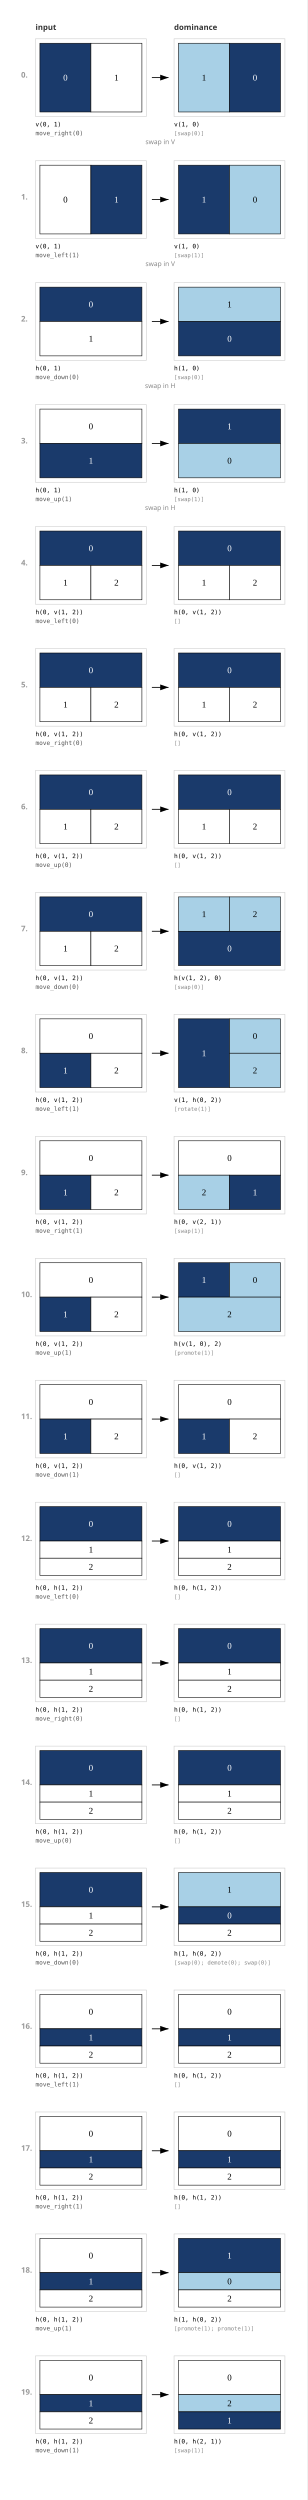
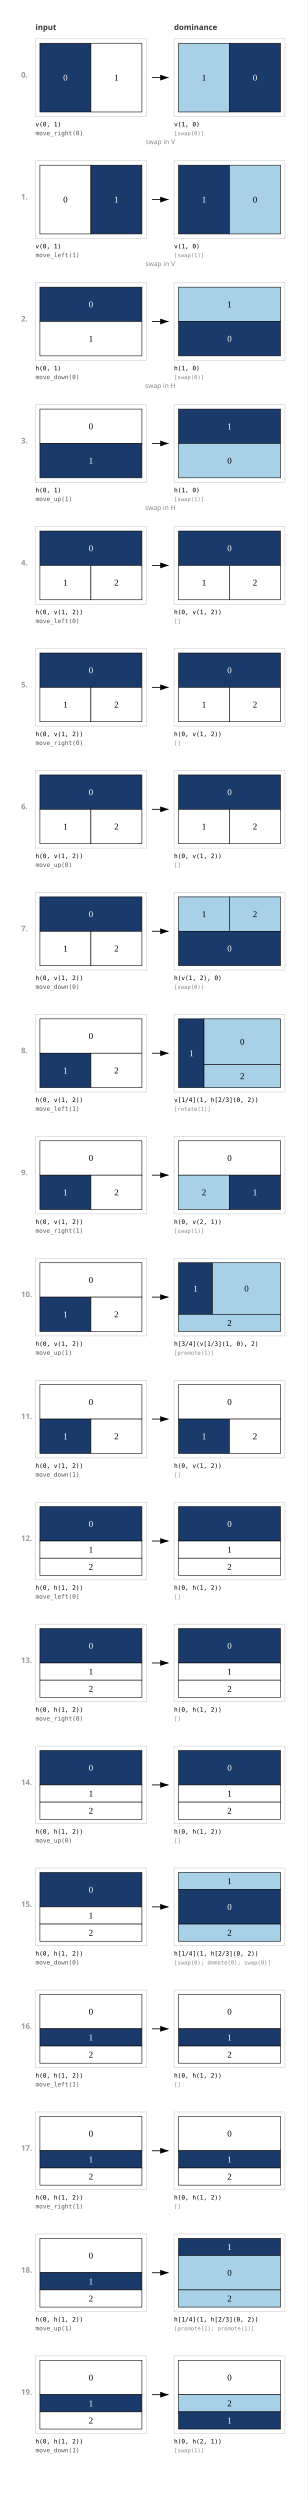
<svg xmlns="http://www.w3.org/2000/svg" width="554" height="4510">
  <rect width="554" height="4510" fill="white" />
  <defs>
    <marker id="arrow" markerWidth="10" markerHeight="7" refX="10" refY="3.5" orient="auto">
      <polygon points="0 0, 10 3.5, 0 7" fill="black" />
    </marker>
  </defs>
  <text x="64" y="54" font-size="14" font-weight="bold" font-family="sans-serif" fill="#333">input</text>
  <text x="314" y="54" font-size="14" font-weight="bold" font-family="sans-serif" fill="#333">dominance</text>
  <text x="38" y="140" font-size="14" font-weight="bold" font-family="sans-serif" fill="#999">0.</text>
  <rect x="64" y="70" width="200" height="140" fill="none" stroke="#ccc" stroke-width="1" />
  <rect x="72" y="78" width="92" height="124" fill="#1a3a6b" stroke="black" stroke-width="1" />
  <text x="118" y="140" text-anchor="middle" dominant-baseline="central" font-size="16" fill="white">0</text>
  <rect x="164" y="78" width="92" height="124" fill="white" stroke="black" stroke-width="1" />
  <text x="210" y="140" text-anchor="middle" dominant-baseline="central" font-size="16" fill="black">1</text>
  <line x1="274" y1="140" x2="304" y2="140" stroke="black" stroke-width="1.5" marker-end="url(#arrow)" />
  <rect x="314" y="70" width="200" height="140" fill="none" stroke="#ccc" stroke-width="1" />
  <rect x="322" y="78" width="92" height="124" fill="#a8d0e6" stroke="black" stroke-width="1" />
  <text x="368" y="140" text-anchor="middle" dominant-baseline="central" font-size="16" fill="black">1</text>
  <rect x="414" y="78" width="92" height="124" fill="#1a3a6b" stroke="black" stroke-width="1" />
  <text x="460" y="140" text-anchor="middle" dominant-baseline="central" font-size="16" fill="white">0</text>
  <text x="64" y="228" font-size="11" font-family="monospace">v(0, 1)</text>
  <text x="314" y="228" font-size="11" font-family="monospace">v(1, 0)</text>
  <text x="64" y="244" font-size="11" font-family="monospace" fill="#555">move_right(0)</text>
  <text x="314" y="244" font-size="10" font-family="monospace" fill="#888">[swap(0)]</text>
  <text x="289" y="260" text-anchor="middle" font-size="12" font-family="sans-serif" fill="#888">swap in V</text>
  <text x="38" y="360" font-size="14" font-weight="bold" font-family="sans-serif" fill="#999">1.</text>
  <rect x="64" y="290" width="200" height="140" fill="none" stroke="#ccc" stroke-width="1" />
  <rect x="72" y="298" width="92" height="124" fill="white" stroke="black" stroke-width="1" />
  <text x="118" y="360" text-anchor="middle" dominant-baseline="central" font-size="16" fill="black">0</text>
  <rect x="164" y="298" width="92" height="124" fill="#1a3a6b" stroke="black" stroke-width="1" />
  <text x="210" y="360" text-anchor="middle" dominant-baseline="central" font-size="16" fill="white">1</text>
  <line x1="274" y1="360" x2="304" y2="360" stroke="black" stroke-width="1.5" marker-end="url(#arrow)" />
  <rect x="314" y="290" width="200" height="140" fill="none" stroke="#ccc" stroke-width="1" />
  <rect x="322" y="298" width="92" height="124" fill="#1a3a6b" stroke="black" stroke-width="1" />
  <text x="368" y="360" text-anchor="middle" dominant-baseline="central" font-size="16" fill="white">1</text>
  <rect x="414" y="298" width="92" height="124" fill="#a8d0e6" stroke="black" stroke-width="1" />
  <text x="460" y="360" text-anchor="middle" dominant-baseline="central" font-size="16" fill="black">0</text>
  <text x="64" y="448" font-size="11" font-family="monospace">v(0, 1)</text>
  <text x="314" y="448" font-size="11" font-family="monospace">v(1, 0)</text>
  <text x="64" y="464" font-size="11" font-family="monospace" fill="#555">move_left(1)</text>
  <text x="314" y="464" font-size="10" font-family="monospace" fill="#888">[swap(1)]</text>
  <text x="289" y="480" text-anchor="middle" font-size="12" font-family="sans-serif" fill="#888">swap in V</text>
  <text x="38" y="580" font-size="14" font-weight="bold" font-family="sans-serif" fill="#999">2.</text>
  <rect x="64" y="510" width="200" height="140" fill="none" stroke="#ccc" stroke-width="1" />
  <rect x="72" y="518" width="184" height="62" fill="#1a3a6b" stroke="black" stroke-width="1" />
  <text x="164" y="549" text-anchor="middle" dominant-baseline="central" font-size="16" fill="white">0</text>
  <rect x="72" y="580" width="184" height="62" fill="white" stroke="black" stroke-width="1" />
  <text x="164" y="611" text-anchor="middle" dominant-baseline="central" font-size="16" fill="black">1</text>
  <line x1="274" y1="580" x2="304" y2="580" stroke="black" stroke-width="1.5" marker-end="url(#arrow)" />
  <rect x="314" y="510" width="200" height="140" fill="none" stroke="#ccc" stroke-width="1" />
  <rect x="322" y="518" width="184" height="62" fill="#a8d0e6" stroke="black" stroke-width="1" />
  <text x="414" y="549" text-anchor="middle" dominant-baseline="central" font-size="16" fill="black">1</text>
  <rect x="322" y="580" width="184" height="62" fill="#1a3a6b" stroke="black" stroke-width="1" />
  <text x="414" y="611" text-anchor="middle" dominant-baseline="central" font-size="16" fill="white">0</text>
  <text x="64" y="668" font-size="11" font-family="monospace">h(0, 1)</text>
  <text x="314" y="668" font-size="11" font-family="monospace">h(1, 0)</text>
  <text x="64" y="684" font-size="11" font-family="monospace" fill="#555">move_down(0)</text>
  <text x="314" y="684" font-size="10" font-family="monospace" fill="#888">[swap(0)]</text>
  <text x="289" y="700" text-anchor="middle" font-size="12" font-family="sans-serif" fill="#888">swap in H</text>
  <text x="38" y="800" font-size="14" font-weight="bold" font-family="sans-serif" fill="#999">3.</text>
  <rect x="64" y="730" width="200" height="140" fill="none" stroke="#ccc" stroke-width="1" />
  <rect x="72" y="738" width="184" height="62" fill="white" stroke="black" stroke-width="1" />
  <text x="164" y="769" text-anchor="middle" dominant-baseline="central" font-size="16" fill="black">0</text>
  <rect x="72" y="800" width="184" height="62" fill="#1a3a6b" stroke="black" stroke-width="1" />
  <text x="164" y="831" text-anchor="middle" dominant-baseline="central" font-size="16" fill="white">1</text>
  <line x1="274" y1="800" x2="304" y2="800" stroke="black" stroke-width="1.5" marker-end="url(#arrow)" />
  <rect x="314" y="730" width="200" height="140" fill="none" stroke="#ccc" stroke-width="1" />
  <rect x="322" y="738" width="184" height="62" fill="#1a3a6b" stroke="black" stroke-width="1" />
  <text x="414" y="769" text-anchor="middle" dominant-baseline="central" font-size="16" fill="white">1</text>
  <rect x="322" y="800" width="184" height="62" fill="#a8d0e6" stroke="black" stroke-width="1" />
  <text x="414" y="831" text-anchor="middle" dominant-baseline="central" font-size="16" fill="black">0</text>
  <text x="64" y="888" font-size="11" font-family="monospace">h(0, 1)</text>
  <text x="314" y="888" font-size="11" font-family="monospace">h(1, 0)</text>
  <text x="64" y="904" font-size="11" font-family="monospace" fill="#555">move_up(1)</text>
  <text x="314" y="904" font-size="10" font-family="monospace" fill="#888">[swap(1)]</text>
  <text x="289" y="920" text-anchor="middle" font-size="12" font-family="sans-serif" fill="#888">swap in H</text>
  <text x="38" y="1020" font-size="14" font-weight="bold" font-family="sans-serif" fill="#999">4.</text>
  <rect x="64" y="950" width="200" height="140" fill="none" stroke="#ccc" stroke-width="1" />
  <rect x="72" y="958" width="184" height="62" fill="#1a3a6b" stroke="black" stroke-width="1" />
  <text x="164" y="989" text-anchor="middle" dominant-baseline="central" font-size="16" fill="white">0</text>
  <rect x="72" y="1020" width="92" height="62" fill="white" stroke="black" stroke-width="1" />
  <text x="118" y="1051" text-anchor="middle" dominant-baseline="central" font-size="16" fill="black">1</text>
  <rect x="164" y="1020" width="92" height="62" fill="white" stroke="black" stroke-width="1" />
  <text x="210" y="1051" text-anchor="middle" dominant-baseline="central" font-size="16" fill="black">2</text>
  <line x1="274" y1="1020" x2="304" y2="1020" stroke="black" stroke-width="1.5" marker-end="url(#arrow)" />
  <rect x="314" y="950" width="200" height="140" fill="none" stroke="#ccc" stroke-width="1" />
  <rect x="322" y="958" width="184" height="62" fill="#1a3a6b" stroke="black" stroke-width="1" />
  <text x="414" y="989" text-anchor="middle" dominant-baseline="central" font-size="16" fill="white">0</text>
  <rect x="322" y="1020" width="92" height="62" fill="white" stroke="black" stroke-width="1" />
  <text x="368" y="1051" text-anchor="middle" dominant-baseline="central" font-size="16" fill="black">1</text>
  <rect x="414" y="1020" width="92" height="62" fill="white" stroke="black" stroke-width="1" />
  <text x="460" y="1051" text-anchor="middle" dominant-baseline="central" font-size="16" fill="black">2</text>
  <text x="64" y="1108" font-size="11" font-family="monospace">h(0, v(1, 2))</text>
  <text x="314" y="1108" font-size="11" font-family="monospace">h(0, v(1, 2))</text>
  <text x="64" y="1124" font-size="11" font-family="monospace" fill="#555">move_left(0)</text>
  <text x="314" y="1124" font-size="10" font-family="monospace" fill="#888">[]</text>
  <text x="38" y="1240" font-size="14" font-weight="bold" font-family="sans-serif" fill="#999">5.</text>
  <rect x="64" y="1170" width="200" height="140" fill="none" stroke="#ccc" stroke-width="1" />
  <rect x="72" y="1178" width="184" height="62" fill="#1a3a6b" stroke="black" stroke-width="1" />
  <text x="164" y="1209" text-anchor="middle" dominant-baseline="central" font-size="16" fill="white">0</text>
  <rect x="72" y="1240" width="92" height="62" fill="white" stroke="black" stroke-width="1" />
  <text x="118" y="1271" text-anchor="middle" dominant-baseline="central" font-size="16" fill="black">1</text>
  <rect x="164" y="1240" width="92" height="62" fill="white" stroke="black" stroke-width="1" />
  <text x="210" y="1271" text-anchor="middle" dominant-baseline="central" font-size="16" fill="black">2</text>
  <line x1="274" y1="1240" x2="304" y2="1240" stroke="black" stroke-width="1.5" marker-end="url(#arrow)" />
  <rect x="314" y="1170" width="200" height="140" fill="none" stroke="#ccc" stroke-width="1" />
  <rect x="322" y="1178" width="184" height="62" fill="#1a3a6b" stroke="black" stroke-width="1" />
  <text x="414" y="1209" text-anchor="middle" dominant-baseline="central" font-size="16" fill="white">0</text>
  <rect x="322" y="1240" width="92" height="62" fill="white" stroke="black" stroke-width="1" />
  <text x="368" y="1271" text-anchor="middle" dominant-baseline="central" font-size="16" fill="black">1</text>
  <rect x="414" y="1240" width="92" height="62" fill="white" stroke="black" stroke-width="1" />
  <text x="460" y="1271" text-anchor="middle" dominant-baseline="central" font-size="16" fill="black">2</text>
  <text x="64" y="1328" font-size="11" font-family="monospace">h(0, v(1, 2))</text>
  <text x="314" y="1328" font-size="11" font-family="monospace">h(0, v(1, 2))</text>
  <text x="64" y="1344" font-size="11" font-family="monospace" fill="#555">move_right(0)</text>
  <text x="314" y="1344" font-size="10" font-family="monospace" fill="#888">[]</text>
  <text x="38" y="1460" font-size="14" font-weight="bold" font-family="sans-serif" fill="#999">6.</text>
  <rect x="64" y="1390" width="200" height="140" fill="none" stroke="#ccc" stroke-width="1" />
  <rect x="72" y="1398" width="184" height="62" fill="#1a3a6b" stroke="black" stroke-width="1" />
  <text x="164" y="1429" text-anchor="middle" dominant-baseline="central" font-size="16" fill="white">0</text>
  <rect x="72" y="1460" width="92" height="62" fill="white" stroke="black" stroke-width="1" />
  <text x="118" y="1491" text-anchor="middle" dominant-baseline="central" font-size="16" fill="black">1</text>
  <rect x="164" y="1460" width="92" height="62" fill="white" stroke="black" stroke-width="1" />
  <text x="210" y="1491" text-anchor="middle" dominant-baseline="central" font-size="16" fill="black">2</text>
  <line x1="274" y1="1460" x2="304" y2="1460" stroke="black" stroke-width="1.5" marker-end="url(#arrow)" />
  <rect x="314" y="1390" width="200" height="140" fill="none" stroke="#ccc" stroke-width="1" />
  <rect x="322" y="1398" width="184" height="62" fill="#1a3a6b" stroke="black" stroke-width="1" />
  <text x="414" y="1429" text-anchor="middle" dominant-baseline="central" font-size="16" fill="white">0</text>
  <rect x="322" y="1460" width="92" height="62" fill="white" stroke="black" stroke-width="1" />
  <text x="368" y="1491" text-anchor="middle" dominant-baseline="central" font-size="16" fill="black">1</text>
  <rect x="414" y="1460" width="92" height="62" fill="white" stroke="black" stroke-width="1" />
  <text x="460" y="1491" text-anchor="middle" dominant-baseline="central" font-size="16" fill="black">2</text>
  <text x="64" y="1548" font-size="11" font-family="monospace">h(0, v(1, 2))</text>
  <text x="314" y="1548" font-size="11" font-family="monospace">h(0, v(1, 2))</text>
  <text x="64" y="1564" font-size="11" font-family="monospace" fill="#555">move_up(0)</text>
  <text x="314" y="1564" font-size="10" font-family="monospace" fill="#888">[]</text>
  <text x="38" y="1680" font-size="14" font-weight="bold" font-family="sans-serif" fill="#999">7.</text>
  <rect x="64" y="1610" width="200" height="140" fill="none" stroke="#ccc" stroke-width="1" />
  <rect x="72" y="1618" width="184" height="62" fill="#1a3a6b" stroke="black" stroke-width="1" />
  <text x="164" y="1649" text-anchor="middle" dominant-baseline="central" font-size="16" fill="white">0</text>
  <rect x="72" y="1680" width="92" height="62" fill="white" stroke="black" stroke-width="1" />
  <text x="118" y="1711" text-anchor="middle" dominant-baseline="central" font-size="16" fill="black">1</text>
  <rect x="164" y="1680" width="92" height="62" fill="white" stroke="black" stroke-width="1" />
  <text x="210" y="1711" text-anchor="middle" dominant-baseline="central" font-size="16" fill="black">2</text>
  <line x1="274" y1="1680" x2="304" y2="1680" stroke="black" stroke-width="1.5" marker-end="url(#arrow)" />
  <rect x="314" y="1610" width="200" height="140" fill="none" stroke="#ccc" stroke-width="1" />
  <rect x="322" y="1618" width="92" height="62" fill="#a8d0e6" stroke="black" stroke-width="1" />
  <text x="368" y="1649" text-anchor="middle" dominant-baseline="central" font-size="16" fill="black">1</text>
  <rect x="414" y="1618" width="92" height="62" fill="#a8d0e6" stroke="black" stroke-width="1" />
  <text x="460" y="1649" text-anchor="middle" dominant-baseline="central" font-size="16" fill="black">2</text>
  <rect x="322" y="1680" width="184" height="62" fill="#1a3a6b" stroke="black" stroke-width="1" />
  <text x="414" y="1711" text-anchor="middle" dominant-baseline="central" font-size="16" fill="white">0</text>
  <text x="64" y="1768" font-size="11" font-family="monospace">h(0, v(1, 2))</text>
  <text x="314" y="1768" font-size="11" font-family="monospace">h(v(1, 2), 0)</text>
  <text x="64" y="1784" font-size="11" font-family="monospace" fill="#555">move_down(0)</text>
  <text x="314" y="1784" font-size="10" font-family="monospace" fill="#888">[swap(0)]</text>
  <text x="38" y="1900" font-size="14" font-weight="bold" font-family="sans-serif" fill="#999">8.</text>
  <rect x="64" y="1830" width="200" height="140" fill="none" stroke="#ccc" stroke-width="1" />
  <rect x="72" y="1838" width="184" height="62" fill="white" stroke="black" stroke-width="1" />
  <text x="164" y="1869" text-anchor="middle" dominant-baseline="central" font-size="16" fill="black">0</text>
  <rect x="72" y="1900" width="92" height="62" fill="#1a3a6b" stroke="black" stroke-width="1" />
  <text x="118" y="1931" text-anchor="middle" dominant-baseline="central" font-size="16" fill="white">1</text>
  <rect x="164" y="1900" width="92" height="62" fill="white" stroke="black" stroke-width="1" />
  <text x="210" y="1931" text-anchor="middle" dominant-baseline="central" font-size="16" fill="black">2</text>
  <line x1="274" y1="1900" x2="304" y2="1900" stroke="black" stroke-width="1.5" marker-end="url(#arrow)" />
  <rect x="314" y="1830" width="200" height="140" fill="none" stroke="#ccc" stroke-width="1" />
-   <rect x="322" y="1838" width="92" height="124" fill="#1a3a6b" stroke="black" stroke-width="1" />
-   <text x="368" y="1900" text-anchor="middle" dominant-baseline="central" font-size="16" fill="white">1</text>
-   <rect x="414" y="1838" width="92" height="62" fill="#a8d0e6" stroke="black" stroke-width="1" />
-   <text x="460" y="1869" text-anchor="middle" dominant-baseline="central" font-size="16" fill="black">0</text>
-   <rect x="414" y="1900" width="92" height="62" fill="#a8d0e6" stroke="black" stroke-width="1" />
-   <text x="460" y="1931" text-anchor="middle" dominant-baseline="central" font-size="16" fill="black">2</text>
+   <rect x="322" y="1838" width="46" height="124" fill="#1a3a6b" stroke="black" stroke-width="1" />
+   <text x="345" y="1900" text-anchor="middle" dominant-baseline="central" font-size="16" fill="white">1</text>
+   <rect x="368" y="1838" width="138" height="82.667" fill="#a8d0e6" stroke="black" stroke-width="1" />
+   <text x="437" y="1879.33" text-anchor="middle" dominant-baseline="central" font-size="16" fill="black">0</text>
+   <rect x="368" y="1920.67" width="138" height="41.333" fill="#a8d0e6" stroke="black" stroke-width="1" />
+   <text x="437" y="1941.33" text-anchor="middle" dominant-baseline="central" font-size="16" fill="black">2</text>
  <text x="64" y="1988" font-size="11" font-family="monospace">h(0, v(1, 2))</text>
-   <text x="314" y="1988" font-size="11" font-family="monospace">v(1, h(0, 2))</text>
+   <text x="314" y="1988" font-size="11" font-family="monospace">v[1/4](1, h[2/3](0, 2))</text>
  <text x="64" y="2004" font-size="11" font-family="monospace" fill="#555">move_left(1)</text>
  <text x="314" y="2004" font-size="10" font-family="monospace" fill="#888">[rotate(1)]</text>
  <text x="38" y="2120" font-size="14" font-weight="bold" font-family="sans-serif" fill="#999">9.</text>
  <rect x="64" y="2050" width="200" height="140" fill="none" stroke="#ccc" stroke-width="1" />
  <rect x="72" y="2058" width="184" height="62" fill="white" stroke="black" stroke-width="1" />
  <text x="164" y="2089" text-anchor="middle" dominant-baseline="central" font-size="16" fill="black">0</text>
  <rect x="72" y="2120" width="92" height="62" fill="#1a3a6b" stroke="black" stroke-width="1" />
  <text x="118" y="2151" text-anchor="middle" dominant-baseline="central" font-size="16" fill="white">1</text>
  <rect x="164" y="2120" width="92" height="62" fill="white" stroke="black" stroke-width="1" />
  <text x="210" y="2151" text-anchor="middle" dominant-baseline="central" font-size="16" fill="black">2</text>
  <line x1="274" y1="2120" x2="304" y2="2120" stroke="black" stroke-width="1.5" marker-end="url(#arrow)" />
  <rect x="314" y="2050" width="200" height="140" fill="none" stroke="#ccc" stroke-width="1" />
  <rect x="322" y="2058" width="184" height="62" fill="white" stroke="black" stroke-width="1" />
  <text x="414" y="2089" text-anchor="middle" dominant-baseline="central" font-size="16" fill="black">0</text>
  <rect x="322" y="2120" width="92" height="62" fill="#a8d0e6" stroke="black" stroke-width="1" />
  <text x="368" y="2151" text-anchor="middle" dominant-baseline="central" font-size="16" fill="black">2</text>
  <rect x="414" y="2120" width="92" height="62" fill="#1a3a6b" stroke="black" stroke-width="1" />
  <text x="460" y="2151" text-anchor="middle" dominant-baseline="central" font-size="16" fill="white">1</text>
  <text x="64" y="2208" font-size="11" font-family="monospace">h(0, v(1, 2))</text>
  <text x="314" y="2208" font-size="11" font-family="monospace">h(0, v(2, 1))</text>
  <text x="64" y="2224" font-size="11" font-family="monospace" fill="#555">move_right(1)</text>
  <text x="314" y="2224" font-size="10" font-family="monospace" fill="#888">[swap(1)]</text>
  <text x="38" y="2340" font-size="14" font-weight="bold" font-family="sans-serif" fill="#999">10.</text>
  <rect x="64" y="2270" width="200" height="140" fill="none" stroke="#ccc" stroke-width="1" />
  <rect x="72" y="2278" width="184" height="62" fill="white" stroke="black" stroke-width="1" />
  <text x="164" y="2309" text-anchor="middle" dominant-baseline="central" font-size="16" fill="black">0</text>
  <rect x="72" y="2340" width="92" height="62" fill="#1a3a6b" stroke="black" stroke-width="1" />
  <text x="118" y="2371" text-anchor="middle" dominant-baseline="central" font-size="16" fill="white">1</text>
  <rect x="164" y="2340" width="92" height="62" fill="white" stroke="black" stroke-width="1" />
  <text x="210" y="2371" text-anchor="middle" dominant-baseline="central" font-size="16" fill="black">2</text>
  <line x1="274" y1="2340" x2="304" y2="2340" stroke="black" stroke-width="1.5" marker-end="url(#arrow)" />
  <rect x="314" y="2270" width="200" height="140" fill="none" stroke="#ccc" stroke-width="1" />
-   <rect x="322" y="2278" width="92" height="62" fill="#1a3a6b" stroke="black" stroke-width="1" />
-   <text x="368" y="2309" text-anchor="middle" dominant-baseline="central" font-size="16" fill="white">1</text>
-   <rect x="414" y="2278" width="92" height="62" fill="#a8d0e6" stroke="black" stroke-width="1" />
-   <text x="460" y="2309" text-anchor="middle" dominant-baseline="central" font-size="16" fill="black">0</text>
-   <rect x="322" y="2340" width="184" height="62" fill="#a8d0e6" stroke="black" stroke-width="1" />
-   <text x="414" y="2371" text-anchor="middle" dominant-baseline="central" font-size="16" fill="black">2</text>
+   <rect x="322" y="2278" width="61.333" height="93" fill="#1a3a6b" stroke="black" stroke-width="1" />
+   <text x="352.667" y="2324.5" text-anchor="middle" dominant-baseline="central" font-size="16" fill="white">1</text>
+   <rect x="383.333" y="2278" width="122.667" height="93" fill="#a8d0e6" stroke="black" stroke-width="1" />
+   <text x="444.667" y="2324.5" text-anchor="middle" dominant-baseline="central" font-size="16" fill="black">0</text>
+   <rect x="322" y="2371" width="184" height="31" fill="#a8d0e6" stroke="black" stroke-width="1" />
+   <text x="414" y="2386.5" text-anchor="middle" dominant-baseline="central" font-size="16" fill="black">2</text>
  <text x="64" y="2428" font-size="11" font-family="monospace">h(0, v(1, 2))</text>
-   <text x="314" y="2428" font-size="11" font-family="monospace">h(v(1, 0), 2)</text>
+   <text x="314" y="2428" font-size="11" font-family="monospace">h[3/4](v[1/3](1, 0), 2)</text>
  <text x="64" y="2444" font-size="11" font-family="monospace" fill="#555">move_up(1)</text>
  <text x="314" y="2444" font-size="10" font-family="monospace" fill="#888">[promote(1)]</text>
  <text x="38" y="2560" font-size="14" font-weight="bold" font-family="sans-serif" fill="#999">11.</text>
  <rect x="64" y="2490" width="200" height="140" fill="none" stroke="#ccc" stroke-width="1" />
  <rect x="72" y="2498" width="184" height="62" fill="white" stroke="black" stroke-width="1" />
  <text x="164" y="2529" text-anchor="middle" dominant-baseline="central" font-size="16" fill="black">0</text>
  <rect x="72" y="2560" width="92" height="62" fill="#1a3a6b" stroke="black" stroke-width="1" />
  <text x="118" y="2591" text-anchor="middle" dominant-baseline="central" font-size="16" fill="white">1</text>
  <rect x="164" y="2560" width="92" height="62" fill="white" stroke="black" stroke-width="1" />
  <text x="210" y="2591" text-anchor="middle" dominant-baseline="central" font-size="16" fill="black">2</text>
  <line x1="274" y1="2560" x2="304" y2="2560" stroke="black" stroke-width="1.5" marker-end="url(#arrow)" />
  <rect x="314" y="2490" width="200" height="140" fill="none" stroke="#ccc" stroke-width="1" />
  <rect x="322" y="2498" width="184" height="62" fill="white" stroke="black" stroke-width="1" />
  <text x="414" y="2529" text-anchor="middle" dominant-baseline="central" font-size="16" fill="black">0</text>
  <rect x="322" y="2560" width="92" height="62" fill="#1a3a6b" stroke="black" stroke-width="1" />
  <text x="368" y="2591" text-anchor="middle" dominant-baseline="central" font-size="16" fill="white">1</text>
  <rect x="414" y="2560" width="92" height="62" fill="white" stroke="black" stroke-width="1" />
  <text x="460" y="2591" text-anchor="middle" dominant-baseline="central" font-size="16" fill="black">2</text>
  <text x="64" y="2648" font-size="11" font-family="monospace">h(0, v(1, 2))</text>
  <text x="314" y="2648" font-size="11" font-family="monospace">h(0, v(1, 2))</text>
  <text x="64" y="2664" font-size="11" font-family="monospace" fill="#555">move_down(1)</text>
  <text x="314" y="2664" font-size="10" font-family="monospace" fill="#888">[]</text>
  <text x="38" y="2780" font-size="14" font-weight="bold" font-family="sans-serif" fill="#999">12.</text>
  <rect x="64" y="2710" width="200" height="140" fill="none" stroke="#ccc" stroke-width="1" />
  <rect x="72" y="2718" width="184" height="62" fill="#1a3a6b" stroke="black" stroke-width="1" />
  <text x="164" y="2749" text-anchor="middle" dominant-baseline="central" font-size="16" fill="white">0</text>
  <rect x="72" y="2780" width="184" height="31" fill="white" stroke="black" stroke-width="1" />
  <text x="164" y="2795.5" text-anchor="middle" dominant-baseline="central" font-size="16" fill="black">1</text>
  <rect x="72" y="2811" width="184" height="31" fill="white" stroke="black" stroke-width="1" />
  <text x="164" y="2826.5" text-anchor="middle" dominant-baseline="central" font-size="16" fill="black">2</text>
  <line x1="274" y1="2780" x2="304" y2="2780" stroke="black" stroke-width="1.5" marker-end="url(#arrow)" />
  <rect x="314" y="2710" width="200" height="140" fill="none" stroke="#ccc" stroke-width="1" />
  <rect x="322" y="2718" width="184" height="62" fill="#1a3a6b" stroke="black" stroke-width="1" />
  <text x="414" y="2749" text-anchor="middle" dominant-baseline="central" font-size="16" fill="white">0</text>
  <rect x="322" y="2780" width="184" height="31" fill="white" stroke="black" stroke-width="1" />
  <text x="414" y="2795.5" text-anchor="middle" dominant-baseline="central" font-size="16" fill="black">1</text>
  <rect x="322" y="2811" width="184" height="31" fill="white" stroke="black" stroke-width="1" />
  <text x="414" y="2826.5" text-anchor="middle" dominant-baseline="central" font-size="16" fill="black">2</text>
  <text x="64" y="2868" font-size="11" font-family="monospace">h(0, h(1, 2))</text>
  <text x="314" y="2868" font-size="11" font-family="monospace">h(0, h(1, 2))</text>
  <text x="64" y="2884" font-size="11" font-family="monospace" fill="#555">move_left(0)</text>
  <text x="314" y="2884" font-size="10" font-family="monospace" fill="#888">[]</text>
  <text x="38" y="3000" font-size="14" font-weight="bold" font-family="sans-serif" fill="#999">13.</text>
  <rect x="64" y="2930" width="200" height="140" fill="none" stroke="#ccc" stroke-width="1" />
  <rect x="72" y="2938" width="184" height="62" fill="#1a3a6b" stroke="black" stroke-width="1" />
  <text x="164" y="2969" text-anchor="middle" dominant-baseline="central" font-size="16" fill="white">0</text>
  <rect x="72" y="3000" width="184" height="31" fill="white" stroke="black" stroke-width="1" />
  <text x="164" y="3015.5" text-anchor="middle" dominant-baseline="central" font-size="16" fill="black">1</text>
  <rect x="72" y="3031" width="184" height="31" fill="white" stroke="black" stroke-width="1" />
  <text x="164" y="3046.5" text-anchor="middle" dominant-baseline="central" font-size="16" fill="black">2</text>
  <line x1="274" y1="3000" x2="304" y2="3000" stroke="black" stroke-width="1.5" marker-end="url(#arrow)" />
  <rect x="314" y="2930" width="200" height="140" fill="none" stroke="#ccc" stroke-width="1" />
  <rect x="322" y="2938" width="184" height="62" fill="#1a3a6b" stroke="black" stroke-width="1" />
  <text x="414" y="2969" text-anchor="middle" dominant-baseline="central" font-size="16" fill="white">0</text>
  <rect x="322" y="3000" width="184" height="31" fill="white" stroke="black" stroke-width="1" />
  <text x="414" y="3015.5" text-anchor="middle" dominant-baseline="central" font-size="16" fill="black">1</text>
  <rect x="322" y="3031" width="184" height="31" fill="white" stroke="black" stroke-width="1" />
  <text x="414" y="3046.5" text-anchor="middle" dominant-baseline="central" font-size="16" fill="black">2</text>
  <text x="64" y="3088" font-size="11" font-family="monospace">h(0, h(1, 2))</text>
  <text x="314" y="3088" font-size="11" font-family="monospace">h(0, h(1, 2))</text>
  <text x="64" y="3104" font-size="11" font-family="monospace" fill="#555">move_right(0)</text>
  <text x="314" y="3104" font-size="10" font-family="monospace" fill="#888">[]</text>
  <text x="38" y="3220" font-size="14" font-weight="bold" font-family="sans-serif" fill="#999">14.</text>
  <rect x="64" y="3150" width="200" height="140" fill="none" stroke="#ccc" stroke-width="1" />
  <rect x="72" y="3158" width="184" height="62" fill="#1a3a6b" stroke="black" stroke-width="1" />
  <text x="164" y="3189" text-anchor="middle" dominant-baseline="central" font-size="16" fill="white">0</text>
  <rect x="72" y="3220" width="184" height="31" fill="white" stroke="black" stroke-width="1" />
  <text x="164" y="3235.5" text-anchor="middle" dominant-baseline="central" font-size="16" fill="black">1</text>
  <rect x="72" y="3251" width="184" height="31" fill="white" stroke="black" stroke-width="1" />
  <text x="164" y="3266.5" text-anchor="middle" dominant-baseline="central" font-size="16" fill="black">2</text>
  <line x1="274" y1="3220" x2="304" y2="3220" stroke="black" stroke-width="1.5" marker-end="url(#arrow)" />
  <rect x="314" y="3150" width="200" height="140" fill="none" stroke="#ccc" stroke-width="1" />
  <rect x="322" y="3158" width="184" height="62" fill="#1a3a6b" stroke="black" stroke-width="1" />
  <text x="414" y="3189" text-anchor="middle" dominant-baseline="central" font-size="16" fill="white">0</text>
  <rect x="322" y="3220" width="184" height="31" fill="white" stroke="black" stroke-width="1" />
  <text x="414" y="3235.5" text-anchor="middle" dominant-baseline="central" font-size="16" fill="black">1</text>
  <rect x="322" y="3251" width="184" height="31" fill="white" stroke="black" stroke-width="1" />
  <text x="414" y="3266.5" text-anchor="middle" dominant-baseline="central" font-size="16" fill="black">2</text>
  <text x="64" y="3308" font-size="11" font-family="monospace">h(0, h(1, 2))</text>
  <text x="314" y="3308" font-size="11" font-family="monospace">h(0, h(1, 2))</text>
  <text x="64" y="3324" font-size="11" font-family="monospace" fill="#555">move_up(0)</text>
  <text x="314" y="3324" font-size="10" font-family="monospace" fill="#888">[]</text>
  <text x="38" y="3440" font-size="14" font-weight="bold" font-family="sans-serif" fill="#999">15.</text>
  <rect x="64" y="3370" width="200" height="140" fill="none" stroke="#ccc" stroke-width="1" />
  <rect x="72" y="3378" width="184" height="62" fill="#1a3a6b" stroke="black" stroke-width="1" />
  <text x="164" y="3409" text-anchor="middle" dominant-baseline="central" font-size="16" fill="white">0</text>
  <rect x="72" y="3440" width="184" height="31" fill="white" stroke="black" stroke-width="1" />
  <text x="164" y="3455.5" text-anchor="middle" dominant-baseline="central" font-size="16" fill="black">1</text>
  <rect x="72" y="3471" width="184" height="31" fill="white" stroke="black" stroke-width="1" />
  <text x="164" y="3486.5" text-anchor="middle" dominant-baseline="central" font-size="16" fill="black">2</text>
  <line x1="274" y1="3440" x2="304" y2="3440" stroke="black" stroke-width="1.5" marker-end="url(#arrow)" />
  <rect x="314" y="3370" width="200" height="140" fill="none" stroke="#ccc" stroke-width="1" />
-   <rect x="322" y="3378" width="184" height="62" fill="#a8d0e6" stroke="black" stroke-width="1" />
-   <text x="414" y="3409" text-anchor="middle" dominant-baseline="central" font-size="16" fill="black">1</text>
-   <rect x="322" y="3440" width="184" height="31" fill="#1a3a6b" stroke="black" stroke-width="1" />
-   <text x="414" y="3455.5" text-anchor="middle" dominant-baseline="central" font-size="16" fill="white">0</text>
-   <rect x="322" y="3471" width="184" height="31" fill="white" stroke="black" stroke-width="1" />
+   <rect x="322" y="3378" width="184" height="31" fill="#a8d0e6" stroke="black" stroke-width="1" />
+   <text x="414" y="3393.5" text-anchor="middle" dominant-baseline="central" font-size="16" fill="black">1</text>
+   <rect x="322" y="3409" width="184" height="62" fill="#1a3a6b" stroke="black" stroke-width="1" />
+   <text x="414" y="3440" text-anchor="middle" dominant-baseline="central" font-size="16" fill="white">0</text>
+   <rect x="322" y="3471" width="184" height="31" fill="#a8d0e6" stroke="black" stroke-width="1" />
  <text x="414" y="3486.5" text-anchor="middle" dominant-baseline="central" font-size="16" fill="black">2</text>
  <text x="64" y="3528" font-size="11" font-family="monospace">h(0, h(1, 2))</text>
-   <text x="314" y="3528" font-size="11" font-family="monospace">h(1, h(0, 2))</text>
+   <text x="314" y="3528" font-size="11" font-family="monospace">h[1/4](1, h[2/3](0, 2))</text>
  <text x="64" y="3544" font-size="11" font-family="monospace" fill="#555">move_down(0)</text>
  <text x="314" y="3544" font-size="10" font-family="monospace" fill="#888">[swap(0); demote(0); swap(0)]</text>
  <text x="38" y="3660" font-size="14" font-weight="bold" font-family="sans-serif" fill="#999">16.</text>
  <rect x="64" y="3590" width="200" height="140" fill="none" stroke="#ccc" stroke-width="1" />
  <rect x="72" y="3598" width="184" height="62" fill="white" stroke="black" stroke-width="1" />
  <text x="164" y="3629" text-anchor="middle" dominant-baseline="central" font-size="16" fill="black">0</text>
  <rect x="72" y="3660" width="184" height="31" fill="#1a3a6b" stroke="black" stroke-width="1" />
  <text x="164" y="3675.5" text-anchor="middle" dominant-baseline="central" font-size="16" fill="white">1</text>
  <rect x="72" y="3691" width="184" height="31" fill="white" stroke="black" stroke-width="1" />
  <text x="164" y="3706.5" text-anchor="middle" dominant-baseline="central" font-size="16" fill="black">2</text>
  <line x1="274" y1="3660" x2="304" y2="3660" stroke="black" stroke-width="1.5" marker-end="url(#arrow)" />
  <rect x="314" y="3590" width="200" height="140" fill="none" stroke="#ccc" stroke-width="1" />
  <rect x="322" y="3598" width="184" height="62" fill="white" stroke="black" stroke-width="1" />
  <text x="414" y="3629" text-anchor="middle" dominant-baseline="central" font-size="16" fill="black">0</text>
  <rect x="322" y="3660" width="184" height="31" fill="#1a3a6b" stroke="black" stroke-width="1" />
  <text x="414" y="3675.5" text-anchor="middle" dominant-baseline="central" font-size="16" fill="white">1</text>
  <rect x="322" y="3691" width="184" height="31" fill="white" stroke="black" stroke-width="1" />
  <text x="414" y="3706.5" text-anchor="middle" dominant-baseline="central" font-size="16" fill="black">2</text>
  <text x="64" y="3748" font-size="11" font-family="monospace">h(0, h(1, 2))</text>
  <text x="314" y="3748" font-size="11" font-family="monospace">h(0, h(1, 2))</text>
  <text x="64" y="3764" font-size="11" font-family="monospace" fill="#555">move_left(1)</text>
  <text x="314" y="3764" font-size="10" font-family="monospace" fill="#888">[]</text>
  <text x="38" y="3880" font-size="14" font-weight="bold" font-family="sans-serif" fill="#999">17.</text>
  <rect x="64" y="3810" width="200" height="140" fill="none" stroke="#ccc" stroke-width="1" />
  <rect x="72" y="3818" width="184" height="62" fill="white" stroke="black" stroke-width="1" />
  <text x="164" y="3849" text-anchor="middle" dominant-baseline="central" font-size="16" fill="black">0</text>
  <rect x="72" y="3880" width="184" height="31" fill="#1a3a6b" stroke="black" stroke-width="1" />
  <text x="164" y="3895.5" text-anchor="middle" dominant-baseline="central" font-size="16" fill="white">1</text>
  <rect x="72" y="3911" width="184" height="31" fill="white" stroke="black" stroke-width="1" />
  <text x="164" y="3926.5" text-anchor="middle" dominant-baseline="central" font-size="16" fill="black">2</text>
  <line x1="274" y1="3880" x2="304" y2="3880" stroke="black" stroke-width="1.5" marker-end="url(#arrow)" />
  <rect x="314" y="3810" width="200" height="140" fill="none" stroke="#ccc" stroke-width="1" />
  <rect x="322" y="3818" width="184" height="62" fill="white" stroke="black" stroke-width="1" />
  <text x="414" y="3849" text-anchor="middle" dominant-baseline="central" font-size="16" fill="black">0</text>
  <rect x="322" y="3880" width="184" height="31" fill="#1a3a6b" stroke="black" stroke-width="1" />
  <text x="414" y="3895.5" text-anchor="middle" dominant-baseline="central" font-size="16" fill="white">1</text>
  <rect x="322" y="3911" width="184" height="31" fill="white" stroke="black" stroke-width="1" />
  <text x="414" y="3926.5" text-anchor="middle" dominant-baseline="central" font-size="16" fill="black">2</text>
  <text x="64" y="3968" font-size="11" font-family="monospace">h(0, h(1, 2))</text>
  <text x="314" y="3968" font-size="11" font-family="monospace">h(0, h(1, 2))</text>
  <text x="64" y="3984" font-size="11" font-family="monospace" fill="#555">move_right(1)</text>
  <text x="314" y="3984" font-size="10" font-family="monospace" fill="#888">[]</text>
  <text x="38" y="4100" font-size="14" font-weight="bold" font-family="sans-serif" fill="#999">18.</text>
  <rect x="64" y="4030" width="200" height="140" fill="none" stroke="#ccc" stroke-width="1" />
  <rect x="72" y="4038" width="184" height="62" fill="white" stroke="black" stroke-width="1" />
  <text x="164" y="4069" text-anchor="middle" dominant-baseline="central" font-size="16" fill="black">0</text>
  <rect x="72" y="4100" width="184" height="31" fill="#1a3a6b" stroke="black" stroke-width="1" />
  <text x="164" y="4115.5" text-anchor="middle" dominant-baseline="central" font-size="16" fill="white">1</text>
  <rect x="72" y="4131" width="184" height="31" fill="white" stroke="black" stroke-width="1" />
  <text x="164" y="4146.5" text-anchor="middle" dominant-baseline="central" font-size="16" fill="black">2</text>
  <line x1="274" y1="4100" x2="304" y2="4100" stroke="black" stroke-width="1.5" marker-end="url(#arrow)" />
  <rect x="314" y="4030" width="200" height="140" fill="none" stroke="#ccc" stroke-width="1" />
-   <rect x="322" y="4038" width="184" height="62" fill="#1a3a6b" stroke="black" stroke-width="1" />
-   <text x="414" y="4069" text-anchor="middle" dominant-baseline="central" font-size="16" fill="white">1</text>
-   <rect x="322" y="4100" width="184" height="31" fill="#a8d0e6" stroke="black" stroke-width="1" />
-   <text x="414" y="4115.5" text-anchor="middle" dominant-baseline="central" font-size="16" fill="black">0</text>
-   <rect x="322" y="4131" width="184" height="31" fill="white" stroke="black" stroke-width="1" />
+   <rect x="322" y="4038" width="184" height="31" fill="#1a3a6b" stroke="black" stroke-width="1" />
+   <text x="414" y="4053.5" text-anchor="middle" dominant-baseline="central" font-size="16" fill="white">1</text>
+   <rect x="322" y="4069" width="184" height="62" fill="#a8d0e6" stroke="black" stroke-width="1" />
+   <text x="414" y="4100" text-anchor="middle" dominant-baseline="central" font-size="16" fill="black">0</text>
+   <rect x="322" y="4131" width="184" height="31" fill="#a8d0e6" stroke="black" stroke-width="1" />
  <text x="414" y="4146.5" text-anchor="middle" dominant-baseline="central" font-size="16" fill="black">2</text>
  <text x="64" y="4188" font-size="11" font-family="monospace">h(0, h(1, 2))</text>
-   <text x="314" y="4188" font-size="11" font-family="monospace">h(1, h(0, 2))</text>
+   <text x="314" y="4188" font-size="11" font-family="monospace">h[1/4](1, h[2/3](0, 2))</text>
  <text x="64" y="4204" font-size="11" font-family="monospace" fill="#555">move_up(1)</text>
  <text x="314" y="4204" font-size="10" font-family="monospace" fill="#888">[promote(1); promote(1)]</text>
  <text x="38" y="4320" font-size="14" font-weight="bold" font-family="sans-serif" fill="#999">19.</text>
  <rect x="64" y="4250" width="200" height="140" fill="none" stroke="#ccc" stroke-width="1" />
  <rect x="72" y="4258" width="184" height="62" fill="white" stroke="black" stroke-width="1" />
  <text x="164" y="4289" text-anchor="middle" dominant-baseline="central" font-size="16" fill="black">0</text>
  <rect x="72" y="4320" width="184" height="31" fill="#1a3a6b" stroke="black" stroke-width="1" />
  <text x="164" y="4335.5" text-anchor="middle" dominant-baseline="central" font-size="16" fill="white">1</text>
  <rect x="72" y="4351" width="184" height="31" fill="white" stroke="black" stroke-width="1" />
  <text x="164" y="4366.5" text-anchor="middle" dominant-baseline="central" font-size="16" fill="black">2</text>
  <line x1="274" y1="4320" x2="304" y2="4320" stroke="black" stroke-width="1.5" marker-end="url(#arrow)" />
  <rect x="314" y="4250" width="200" height="140" fill="none" stroke="#ccc" stroke-width="1" />
  <rect x="322" y="4258" width="184" height="62" fill="white" stroke="black" stroke-width="1" />
  <text x="414" y="4289" text-anchor="middle" dominant-baseline="central" font-size="16" fill="black">0</text>
  <rect x="322" y="4320" width="184" height="31" fill="#a8d0e6" stroke="black" stroke-width="1" />
  <text x="414" y="4335.5" text-anchor="middle" dominant-baseline="central" font-size="16" fill="black">2</text>
  <rect x="322" y="4351" width="184" height="31" fill="#1a3a6b" stroke="black" stroke-width="1" />
  <text x="414" y="4366.5" text-anchor="middle" dominant-baseline="central" font-size="16" fill="white">1</text>
  <text x="64" y="4408" font-size="11" font-family="monospace">h(0, h(1, 2))</text>
  <text x="314" y="4408" font-size="11" font-family="monospace">h(0, h(2, 1))</text>
  <text x="64" y="4424" font-size="11" font-family="monospace" fill="#555">move_down(1)</text>
  <text x="314" y="4424" font-size="10" font-family="monospace" fill="#888">[swap(1)]</text>
</svg>
